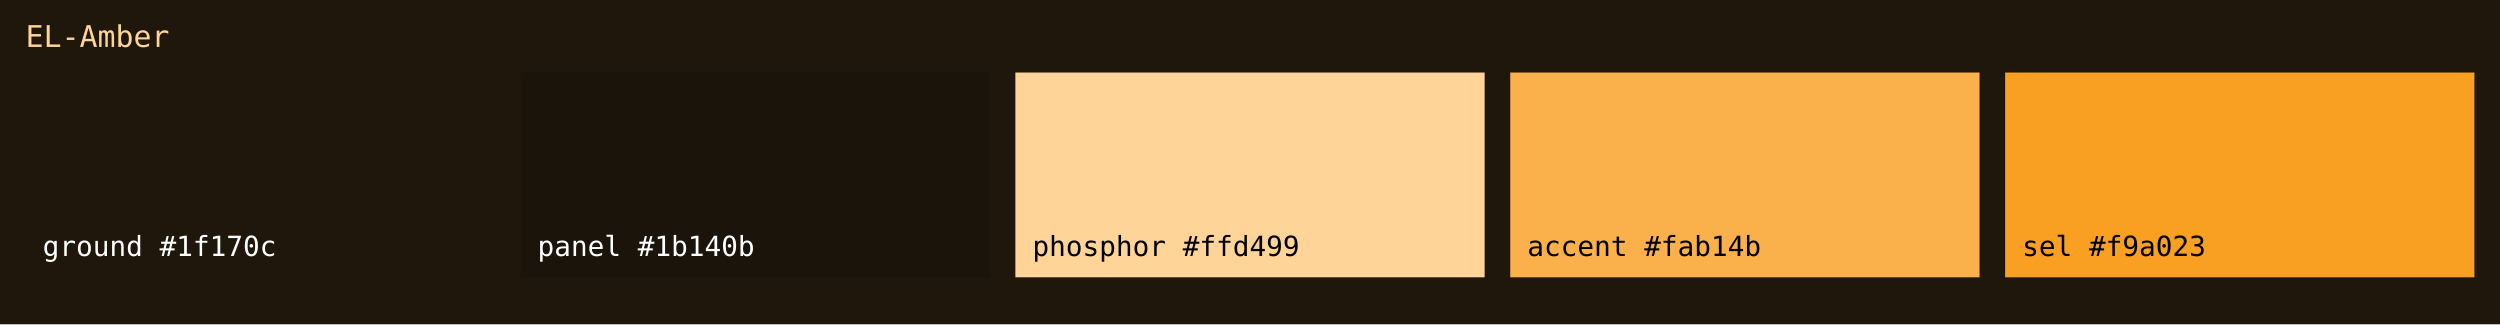
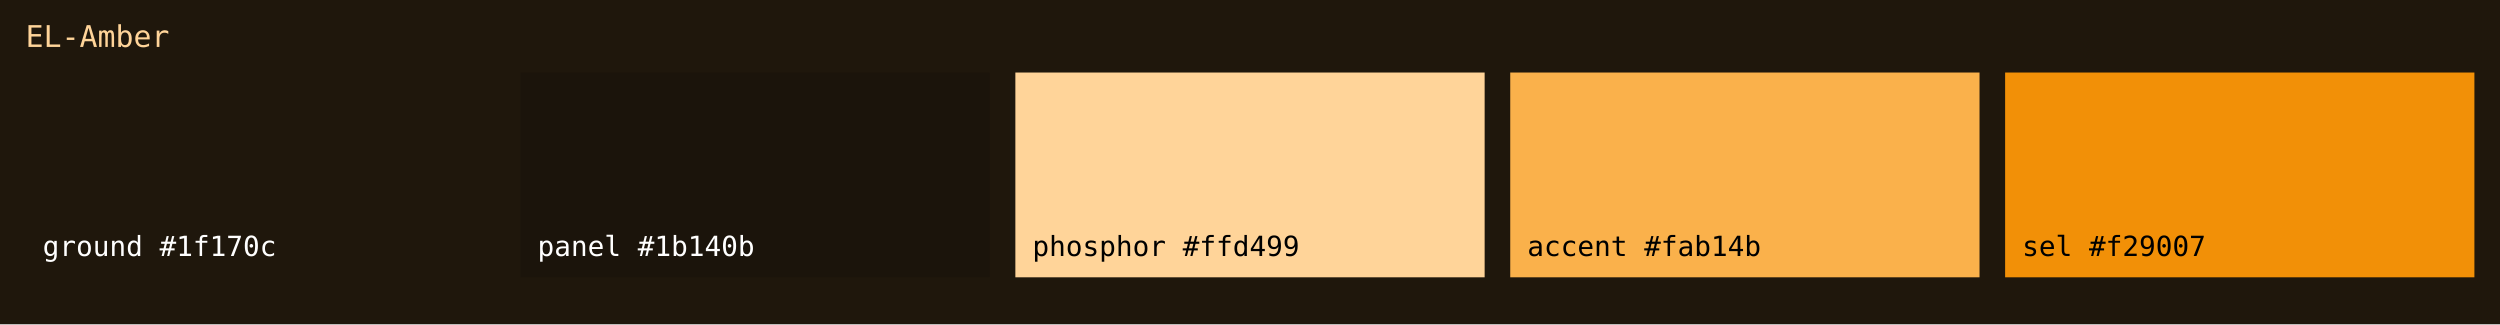
<svg xmlns="http://www.w3.org/2000/svg" width="1172" height="152" viewBox="0 0 1172 152">
  <rect width="1172" height="152" fill="#1f170c" />
  <text x="12" y="22" font-family="monospace" font-size="14" fill="#ffd499">EL-Amber</text>
  <rect x="12" y="34" width="220" height="96" fill="#1f170c" />
  <text x="20" y="120" font-family="monospace" font-size="13" fill="#ffffff">ground #1f170c</text>
  <rect x="244" y="34" width="220" height="96" fill="#1b140b" />
  <text x="252" y="120" font-family="monospace" font-size="13" fill="#ffffff">panel #1b140b</text>
  <rect x="476" y="34" width="220" height="96" fill="#ffd499" />
  <text x="484" y="120" font-family="monospace" font-size="13" fill="#000000">phosphor #ffd499</text>
  <rect x="708" y="34" width="220" height="96" fill="#fab14b" />
  <text x="716" y="120" font-family="monospace" font-size="13" fill="#000000">accent #fab14b</text>
-   <rect x="940" y="34" width="220" height="96" fill="#f9a023" />
-   <text x="948" y="120" font-family="monospace" font-size="13" fill="#000000">sel #f9a023</text>
+   <rect x="940" y="34" width="220" height="96" fill="#f29007" />
+   <text x="948" y="120" font-family="monospace" font-size="13" fill="#000000">sel #f29007</text>
</svg>
